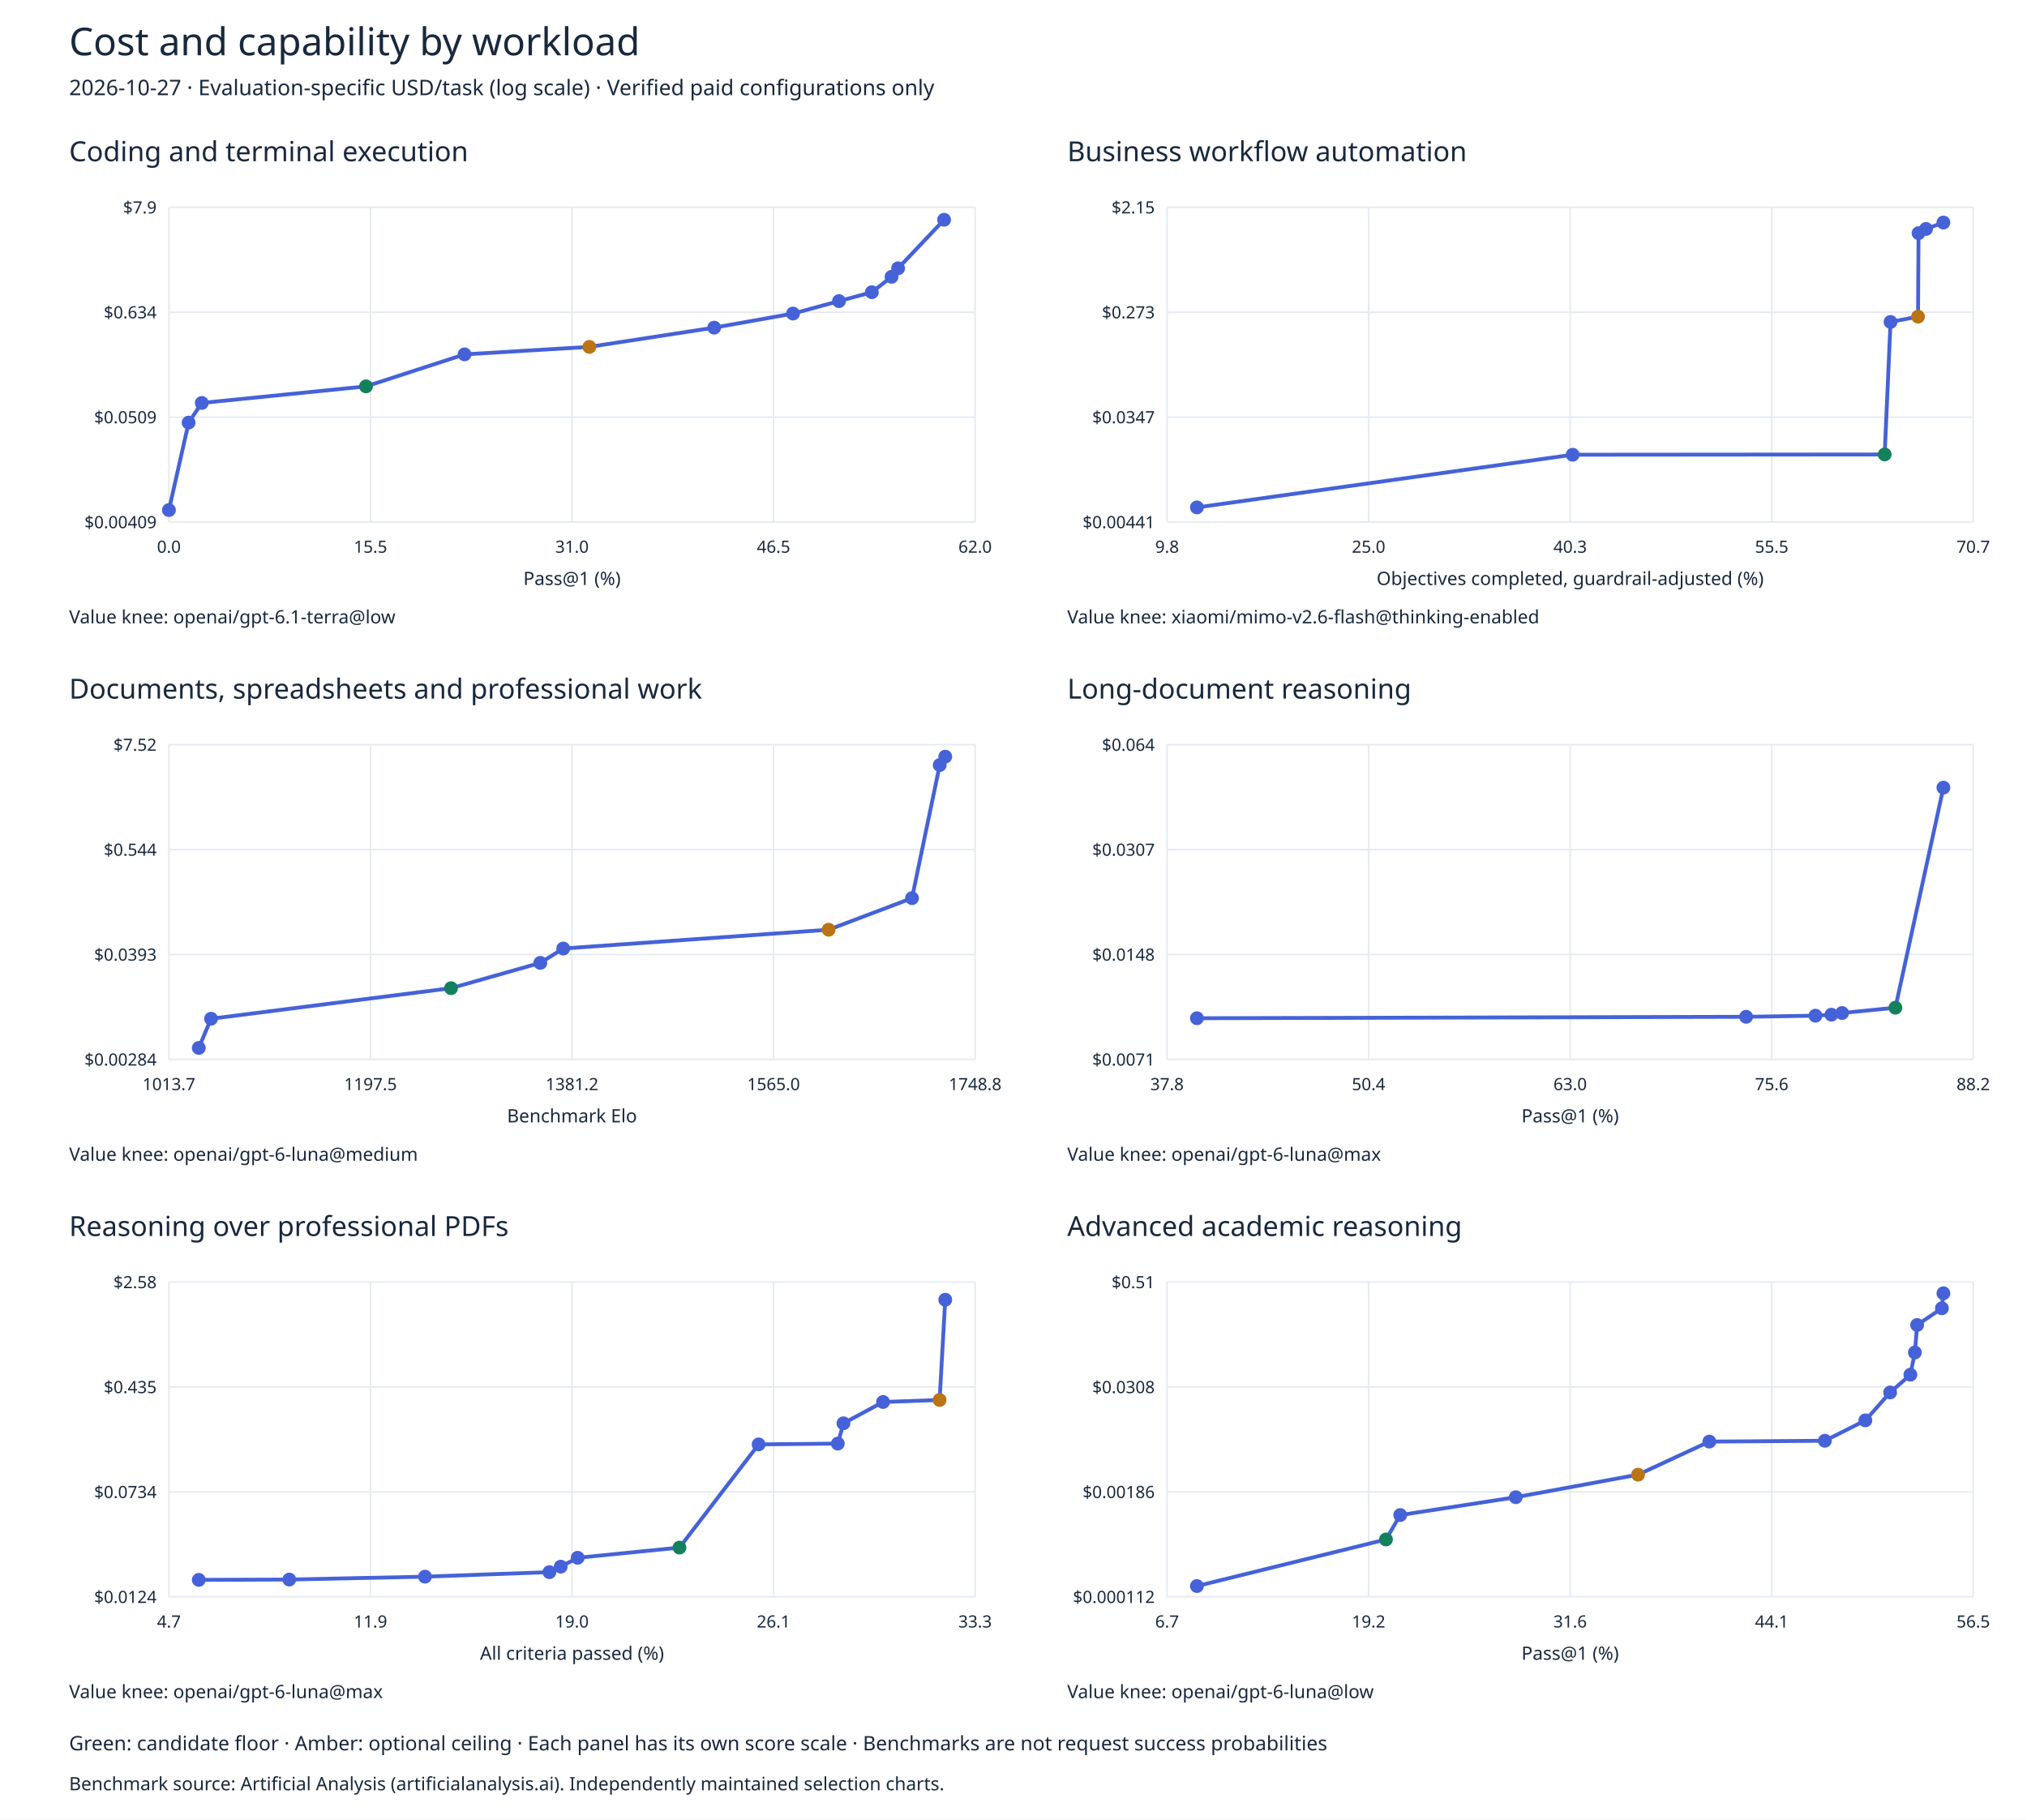
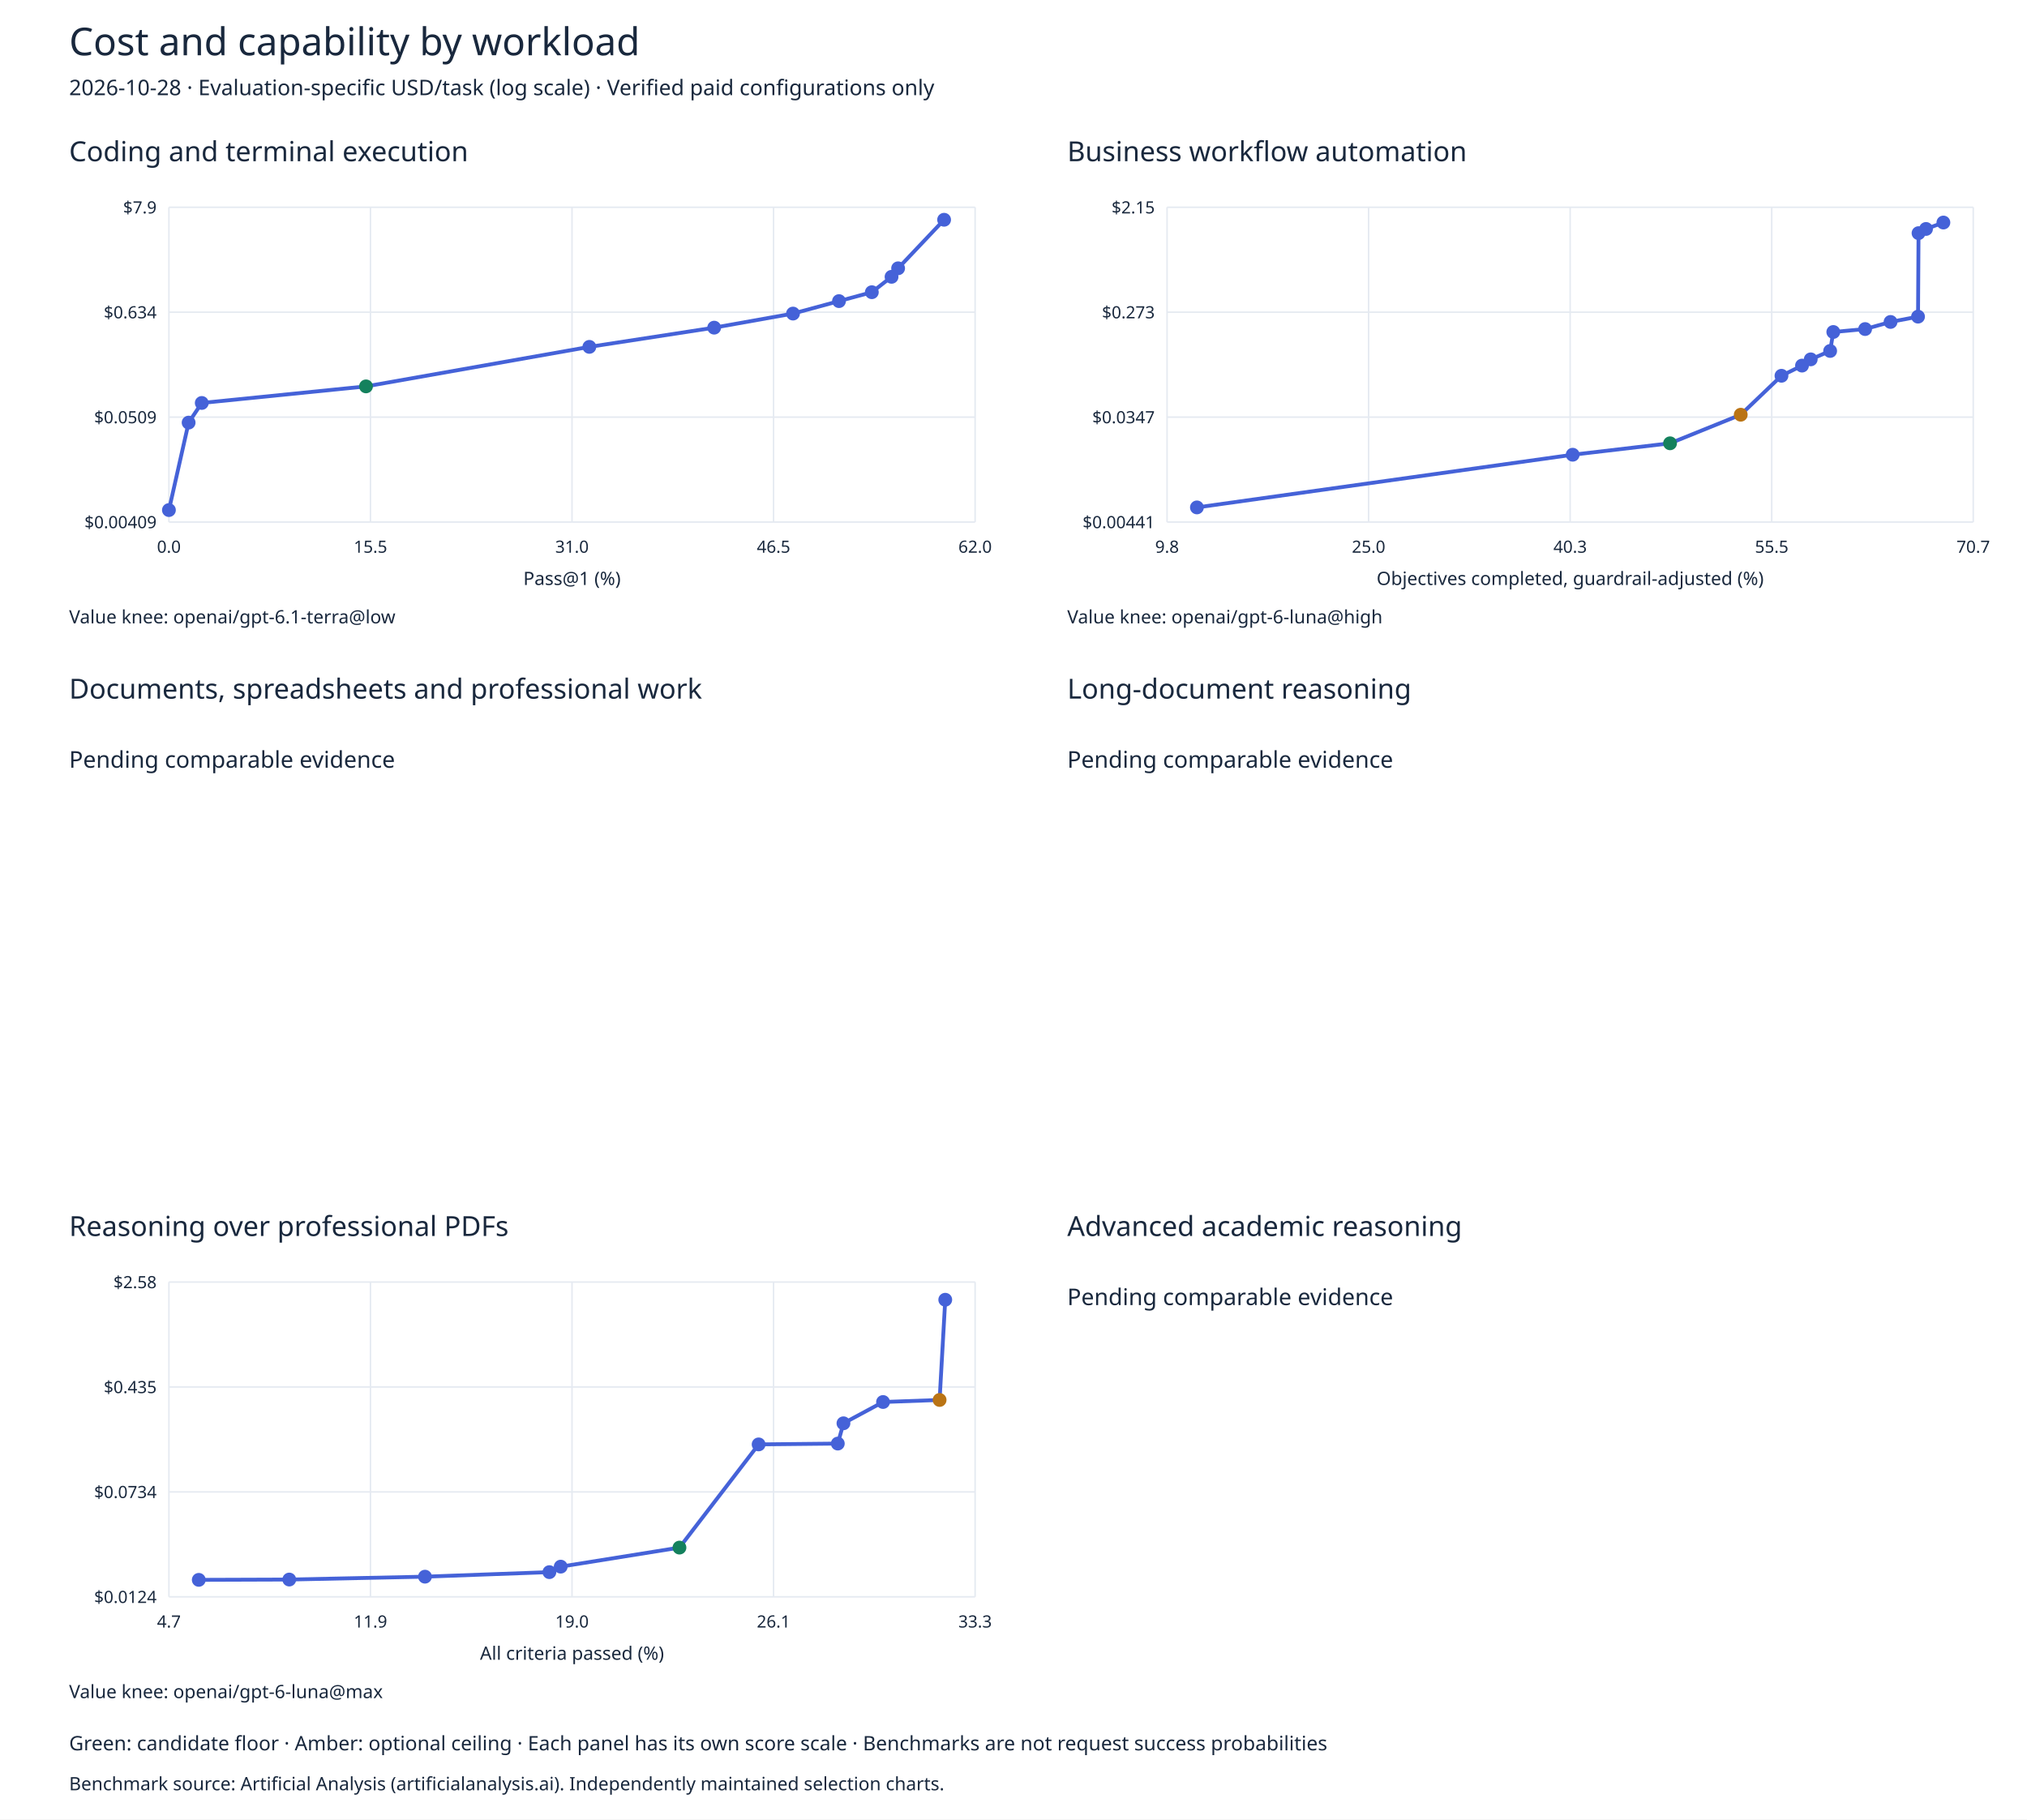
<svg xmlns="http://www.w3.org/2000/svg" width="1320" height="1185" viewBox="0 0 1320 1185">
  <rect width="100%" height="100%" fill="#ffffff" />
  <g font-family="sans-serif" fill="#19283d">
    <text x="45" y="36" font-size="25">Cost and capability by workload</text>
-     <text x="45" y="62" font-size="14">2026-10-27 · Evaluation-specific USD/task (log scale) · Verified paid configurations only</text>
+     <text x="45" y="62" font-size="14">2026-10-28 · Evaluation-specific USD/task (log scale) · Verified paid configurations only</text>
    <text x="45" y="105" font-size="18">Coding and terminal execution</text>
    <path d="M110.0,135 V340" stroke="#e5eaf1" />
    <text x="110.0" y="360" text-anchor="middle" font-size="11">0.0</text>
    <path d="M241.25,135 V340" stroke="#e5eaf1" />
    <text x="241.25" y="360" text-anchor="middle" font-size="11">15.5</text>
    <path d="M372.5,135 V340" stroke="#e5eaf1" />
    <text x="372.5" y="360" text-anchor="middle" font-size="11">31.0</text>
    <path d="M503.75,135 V340" stroke="#e5eaf1" />
    <text x="503.75" y="360" text-anchor="middle" font-size="11">46.5</text>
    <path d="M635.0,135 V340" stroke="#e5eaf1" />
    <text x="635.0" y="360" text-anchor="middle" font-size="11">62.0</text>
    <path d="M110,340.0 H635" stroke="#e5eaf1" />
    <text x="102" y="344.0" text-anchor="end" font-size="11">$0.00409</text>
    <path d="M110,271.667 H635" stroke="#e5eaf1" />
    <text x="102" y="275.667" text-anchor="end" font-size="11">$0.0509</text>
    <path d="M110,203.333 H635" stroke="#e5eaf1" />
    <text x="102" y="207.333" text-anchor="end" font-size="11">$0.634</text>
    <path d="M110,135.0 H635" stroke="#e5eaf1" />
    <text x="102" y="139.0" text-anchor="end" font-size="11">$7.9</text>
-     <polyline points="110.0,332.207 122.834,275.241 131.39,262.444 238.341,251.65 302.511,230.8 383.794,225.913 465.077,213.398 516.413,204.23 546.359,196.113 567.749,190.312 580.583,180.289 584.861,174.743 614.808,143.13" fill="none" stroke="#4562d8" stroke-width="2.5" />
+     <polyline points="110.0,332.207 122.834,275.241 131.39,262.444 238.341,251.65 383.794,225.913 465.077,213.398 516.413,204.23 546.359,196.113 567.749,190.312 580.583,180.289 584.861,174.743 614.808,143.13" fill="none" stroke="#4562d8" stroke-width="2.5" />
    <circle cx="110.0" cy="332.207" r="4.5" fill="#4562d8" />
    <circle cx="122.834" cy="275.241" r="4.5" fill="#4562d8" />
    <circle cx="131.39" cy="262.444" r="4.5" fill="#4562d8" />
    <circle cx="238.341" cy="251.65" r="4.5" fill="#14815d" />
-     <circle cx="302.511" cy="230.8" r="4.5" fill="#4562d8" />
-     <circle cx="383.794" cy="225.913" r="4.5" fill="#ba7415" />
+     <circle cx="383.794" cy="225.913" r="4.5" fill="#4562d8" />
    <circle cx="465.077" cy="213.398" r="4.5" fill="#4562d8" />
    <circle cx="516.413" cy="204.23" r="4.5" fill="#4562d8" />
    <circle cx="546.359" cy="196.113" r="4.5" fill="#4562d8" />
    <circle cx="567.749" cy="190.312" r="4.5" fill="#4562d8" />
    <circle cx="580.583" cy="180.289" r="4.5" fill="#4562d8" />
    <circle cx="584.861" cy="174.743" r="4.5" fill="#4562d8" />
    <circle cx="614.808" cy="143.13" r="4.5" fill="#4562d8" />
    <text x="372.5" y="381" text-anchor="middle" font-size="12">Pass@1 (%)</text>
    <text x="45" y="406" font-size="12">Value knee: openai/gpt-6.1-terra@low</text>
    <text x="695" y="105" font-size="18">Business workflow automation</text>
    <path d="M760.0,135 V340" stroke="#e5eaf1" />
    <text x="760.0" y="360" text-anchor="middle" font-size="11">9.8</text>
    <path d="M891.25,135 V340" stroke="#e5eaf1" />
    <text x="891.25" y="360" text-anchor="middle" font-size="11">25.0</text>
    <path d="M1022.5,135 V340" stroke="#e5eaf1" />
    <text x="1022.5" y="360" text-anchor="middle" font-size="11">40.3</text>
    <path d="M1153.75,135 V340" stroke="#e5eaf1" />
    <text x="1153.75" y="360" text-anchor="middle" font-size="11">55.5</text>
    <path d="M1285.0,135 V340" stroke="#e5eaf1" />
    <text x="1285.0" y="360" text-anchor="middle" font-size="11">70.7</text>
    <path d="M760,340.0 H1285" stroke="#e5eaf1" />
    <text x="752" y="344.0" text-anchor="end" font-size="11">$0.00441</text>
    <path d="M760,271.667 H1285" stroke="#e5eaf1" />
    <text x="752" y="275.667" text-anchor="end" font-size="11">$0.0347</text>
    <path d="M760,203.333 H1285" stroke="#e5eaf1" />
    <text x="752" y="207.333" text-anchor="end" font-size="11">$0.273</text>
    <path d="M760,135.0 H1285" stroke="#e5eaf1" />
    <text x="752" y="139.0" text-anchor="end" font-size="11">$2.15</text>
-     <polyline points="779.444,330.475 1024.144,296.161 1227.316,295.991 1231.136,209.681 1249.037,206.233 1249.368,151.843 1254.239,149.116 1265.556,144.936" fill="none" stroke="#4562d8" stroke-width="2.5" />
+     <polyline points="779.444,330.475 1024.144,296.161 1087.559,288.716 1133.581,270.107 1160.109,244.737 1173.488,238.11 1179.162,234.047 1191.805,228.579 1193.864,216.226 1214.585,214.313 1231.136,209.681 1249.037,206.233 1249.368,151.843 1254.239,149.116 1265.556,144.936" fill="none" stroke="#4562d8" stroke-width="2.5" />
    <circle cx="779.444" cy="330.475" r="4.5" fill="#4562d8" />
    <circle cx="1024.144" cy="296.161" r="4.5" fill="#4562d8" />
-     <circle cx="1227.316" cy="295.991" r="4.5" fill="#14815d" />
+     <circle cx="1087.559" cy="288.716" r="4.5" fill="#14815d" />
+     <circle cx="1133.581" cy="270.107" r="4.5" fill="#ba7415" />
+     <circle cx="1160.109" cy="244.737" r="4.5" fill="#4562d8" />
+     <circle cx="1173.488" cy="238.11" r="4.5" fill="#4562d8" />
+     <circle cx="1179.162" cy="234.047" r="4.5" fill="#4562d8" />
+     <circle cx="1191.805" cy="228.579" r="4.5" fill="#4562d8" />
+     <circle cx="1193.864" cy="216.226" r="4.5" fill="#4562d8" />
+     <circle cx="1214.585" cy="214.313" r="4.5" fill="#4562d8" />
    <circle cx="1231.136" cy="209.681" r="4.5" fill="#4562d8" />
-     <circle cx="1249.037" cy="206.233" r="4.5" fill="#ba7415" />
+     <circle cx="1249.037" cy="206.233" r="4.5" fill="#4562d8" />
    <circle cx="1249.368" cy="151.843" r="4.5" fill="#4562d8" />
    <circle cx="1254.239" cy="149.116" r="4.5" fill="#4562d8" />
    <circle cx="1265.556" cy="144.936" r="4.5" fill="#4562d8" />
    <text x="1022.5" y="381" text-anchor="middle" font-size="12">Objectives completed, guardrail-adjusted (%)</text>
-     <text x="695" y="406" font-size="12">Value knee: xiaomi/mimo-v2.6-flash@thinking-enabled</text>
+     <text x="695" y="406" font-size="12">Value knee: openai/gpt-6-luna@high</text>
    <text x="45" y="455" font-size="18">Documents, spreadsheets and professional work</text>
-     <path d="M110.0,485 V690" stroke="#e5eaf1" />
-     <text x="110.0" y="710" text-anchor="middle" font-size="11">1013.7</text>
-     <path d="M241.25,485 V690" stroke="#e5eaf1" />
-     <text x="241.25" y="710" text-anchor="middle" font-size="11">1197.5</text>
-     <path d="M372.5,485 V690" stroke="#e5eaf1" />
-     <text x="372.5" y="710" text-anchor="middle" font-size="11">1381.2</text>
-     <path d="M503.75,485 V690" stroke="#e5eaf1" />
-     <text x="503.75" y="710" text-anchor="middle" font-size="11">1565.0</text>
-     <path d="M635.0,485 V690" stroke="#e5eaf1" />
-     <text x="635.0" y="710" text-anchor="middle" font-size="11">1748.8</text>
-     <path d="M110,690.0 H635" stroke="#e5eaf1" />
-     <text x="102" y="694.0" text-anchor="end" font-size="11">$0.00284</text>
-     <path d="M110,621.667 H635" stroke="#e5eaf1" />
-     <text x="102" y="625.667" text-anchor="end" font-size="11">$0.0393</text>
-     <path d="M110,553.333 H635" stroke="#e5eaf1" />
-     <text x="102" y="557.333" text-anchor="end" font-size="11">$0.544</text>
-     <path d="M110,485.0 H635" stroke="#e5eaf1" />
-     <text x="102" y="489.0" text-anchor="end" font-size="11">$7.52</text>
-     <polyline points="129.444,682.516 137.436,663.495 293.733,643.592 351.851,627.119 366.79,617.76 539.585,605.521 593.896,584.973 611.956,498.269 615.556,492.807" fill="none" stroke="#4562d8" stroke-width="2.5" />
-     <circle cx="129.444" cy="682.516" r="4.5" fill="#4562d8" />
-     <circle cx="137.436" cy="663.495" r="4.5" fill="#4562d8" />
-     <circle cx="293.733" cy="643.592" r="4.5" fill="#14815d" />
-     <circle cx="351.851" cy="627.119" r="4.5" fill="#4562d8" />
-     <circle cx="366.79" cy="617.76" r="4.5" fill="#4562d8" />
-     <circle cx="539.585" cy="605.521" r="4.5" fill="#ba7415" />
-     <circle cx="593.896" cy="584.973" r="4.5" fill="#4562d8" />
-     <circle cx="611.956" cy="498.269" r="4.5" fill="#4562d8" />
-     <circle cx="615.556" cy="492.807" r="4.5" fill="#4562d8" />
-     <text x="372.5" y="731" text-anchor="middle" font-size="12">Benchmark Elo</text>
-     <text x="45" y="756" font-size="12">Value knee: openai/gpt-6-luna@medium</text>
+     <text x="45" y="500" font-size="15">Pending comparable evidence</text>
    <text x="695" y="455" font-size="18">Long-document reasoning</text>
-     <path d="M760.0,485 V690" stroke="#e5eaf1" />
-     <text x="760.0" y="710" text-anchor="middle" font-size="11">37.8</text>
-     <path d="M891.25,485 V690" stroke="#e5eaf1" />
-     <text x="891.25" y="710" text-anchor="middle" font-size="11">50.4</text>
-     <path d="M1022.5,485 V690" stroke="#e5eaf1" />
-     <text x="1022.5" y="710" text-anchor="middle" font-size="11">63.0</text>
-     <path d="M1153.75,485 V690" stroke="#e5eaf1" />
-     <text x="1153.75" y="710" text-anchor="middle" font-size="11">75.6</text>
-     <path d="M1285.0,485 V690" stroke="#e5eaf1" />
-     <text x="1285.0" y="710" text-anchor="middle" font-size="11">88.2</text>
-     <path d="M760,690.0 H1285" stroke="#e5eaf1" />
-     <text x="752" y="694.0" text-anchor="end" font-size="11">$0.0071</text>
-     <path d="M760,621.667 H1285" stroke="#e5eaf1" />
-     <text x="752" y="625.667" text-anchor="end" font-size="11">$0.0148</text>
-     <path d="M760,553.333 H1285" stroke="#e5eaf1" />
-     <text x="752" y="557.333" text-anchor="end" font-size="11">$0.0307</text>
-     <path d="M760,485.0 H1285" stroke="#e5eaf1" />
-     <text x="752" y="489.0" text-anchor="end" font-size="11">$0.064</text>
-     <polyline points="779.444,663.173 1137.083,662.233 1182.222,661.509 1192.639,660.849 1199.583,659.768 1234.306,656.314 1265.556,512.985" fill="none" stroke="#4562d8" stroke-width="2.5" />
-     <circle cx="779.444" cy="663.173" r="4.5" fill="#4562d8" />
-     <circle cx="1137.083" cy="662.233" r="4.5" fill="#4562d8" />
-     <circle cx="1182.222" cy="661.509" r="4.5" fill="#4562d8" />
-     <circle cx="1192.639" cy="660.849" r="4.5" fill="#4562d8" />
-     <circle cx="1199.583" cy="659.768" r="4.5" fill="#4562d8" />
-     <circle cx="1234.306" cy="656.314" r="4.5" fill="#14815d" />
-     <circle cx="1265.556" cy="512.985" r="4.5" fill="#4562d8" />
-     <text x="1022.5" y="731" text-anchor="middle" font-size="12">Pass@1 (%)</text>
-     <text x="695" y="756" font-size="12">Value knee: openai/gpt-6-luna@max</text>
+     <text x="695" y="500" font-size="15">Pending comparable evidence</text>
    <text x="45" y="805" font-size="18">Reasoning over professional PDFs</text>
    <path d="M110.0,835 V1040" stroke="#e5eaf1" />
    <text x="110.0" y="1060" text-anchor="middle" font-size="11">4.7</text>
    <path d="M241.25,835 V1040" stroke="#e5eaf1" />
    <text x="241.25" y="1060" text-anchor="middle" font-size="11">11.9</text>
    <path d="M372.5,835 V1040" stroke="#e5eaf1" />
    <text x="372.5" y="1060" text-anchor="middle" font-size="11">19.0</text>
    <path d="M503.75,835 V1040" stroke="#e5eaf1" />
    <text x="503.75" y="1060" text-anchor="middle" font-size="11">26.1</text>
    <path d="M635.0,835 V1040" stroke="#e5eaf1" />
    <text x="635.0" y="1060" text-anchor="middle" font-size="11">33.3</text>
    <path d="M110,1040.0 H635" stroke="#e5eaf1" />
    <text x="102" y="1044.0" text-anchor="end" font-size="11">$0.0124</text>
    <path d="M110,971.667 H635" stroke="#e5eaf1" />
    <text x="102" y="975.667" text-anchor="end" font-size="11">$0.0734</text>
    <path d="M110,903.333 H635" stroke="#e5eaf1" />
    <text x="102" y="907.333" text-anchor="end" font-size="11">$0.435</text>
    <path d="M110,835.0 H635" stroke="#e5eaf1" />
    <text x="102" y="839.0" text-anchor="end" font-size="11">$2.58</text>
-     <polyline points="129.444,1028.956 188.367,1028.753 276.751,1026.881 357.769,1023.929 365.135,1020.351 376.183,1014.57 442.471,1007.944 494.028,940.731 545.585,940.196 549.268,926.986 575.046,913.121 611.873,911.788 615.556,846.521" fill="none" stroke="#4562d8" stroke-width="2.5" />
+     <polyline points="129.444,1028.956 188.367,1028.753 276.751,1026.881 357.769,1023.929 365.135,1020.351 442.471,1007.944 494.028,940.731 545.585,940.196 549.268,926.986 575.046,913.121 611.873,911.788 615.556,846.521" fill="none" stroke="#4562d8" stroke-width="2.5" />
    <circle cx="129.444" cy="1028.956" r="4.5" fill="#4562d8" />
    <circle cx="188.367" cy="1028.753" r="4.5" fill="#4562d8" />
    <circle cx="276.751" cy="1026.881" r="4.5" fill="#4562d8" />
    <circle cx="357.769" cy="1023.929" r="4.5" fill="#4562d8" />
    <circle cx="365.135" cy="1020.351" r="4.5" fill="#4562d8" />
-     <circle cx="376.183" cy="1014.57" r="4.5" fill="#4562d8" />
    <circle cx="442.471" cy="1007.944" r="4.5" fill="#14815d" />
    <circle cx="494.028" cy="940.731" r="4.5" fill="#4562d8" />
    <circle cx="545.585" cy="940.196" r="4.5" fill="#4562d8" />
    <circle cx="549.268" cy="926.986" r="4.5" fill="#4562d8" />
    <circle cx="575.046" cy="913.121" r="4.5" fill="#4562d8" />
    <circle cx="611.873" cy="911.788" r="4.5" fill="#ba7415" />
    <circle cx="615.556" cy="846.521" r="4.5" fill="#4562d8" />
    <text x="372.5" y="1081" text-anchor="middle" font-size="12">All criteria passed (%)</text>
    <text x="45" y="1106" font-size="12">Value knee: openai/gpt-6-luna@max</text>
    <text x="695" y="805" font-size="18">Advanced academic reasoning</text>
-     <path d="M760.0,835 V1040" stroke="#e5eaf1" />
-     <text x="760.0" y="1060" text-anchor="middle" font-size="11">6.7</text>
-     <path d="M891.25,835 V1040" stroke="#e5eaf1" />
-     <text x="891.25" y="1060" text-anchor="middle" font-size="11">19.2</text>
-     <path d="M1022.5,835 V1040" stroke="#e5eaf1" />
-     <text x="1022.5" y="1060" text-anchor="middle" font-size="11">31.6</text>
-     <path d="M1153.75,835 V1040" stroke="#e5eaf1" />
-     <text x="1153.75" y="1060" text-anchor="middle" font-size="11">44.1</text>
-     <path d="M1285.0,835 V1040" stroke="#e5eaf1" />
-     <text x="1285.0" y="1060" text-anchor="middle" font-size="11">56.5</text>
-     <path d="M760,1040.0 H1285" stroke="#e5eaf1" />
-     <text x="752" y="1044.0" text-anchor="end" font-size="11">$0.000112</text>
-     <path d="M760,971.667 H1285" stroke="#e5eaf1" />
-     <text x="752" y="975.667" text-anchor="end" font-size="11">$0.00186</text>
-     <path d="M760,903.333 H1285" stroke="#e5eaf1" />
-     <text x="752" y="907.333" text-anchor="end" font-size="11">$0.0308</text>
-     <path d="M760,835.0 H1285" stroke="#e5eaf1" />
-     <text x="752" y="839.0" text-anchor="end" font-size="11">$0.51</text>
-     <polyline points="779.444,1032.996 902.56,1002.642 911.843,986.747 987.08,975.124 1066.714,960.443 1113.127,938.903 1188.364,938.373 1214.746,925.075 1230.868,906.891 1244.059,895.333 1246.991,880.865 1248.456,862.961 1264.578,852.064 1265.556,842.306" fill="none" stroke="#4562d8" stroke-width="2.5" />
-     <circle cx="779.444" cy="1032.996" r="4.5" fill="#4562d8" />
-     <circle cx="902.56" cy="1002.642" r="4.5" fill="#14815d" />
-     <circle cx="911.843" cy="986.747" r="4.5" fill="#4562d8" />
-     <circle cx="987.08" cy="975.124" r="4.5" fill="#4562d8" />
-     <circle cx="1066.714" cy="960.443" r="4.5" fill="#ba7415" />
-     <circle cx="1113.127" cy="938.903" r="4.5" fill="#4562d8" />
-     <circle cx="1188.364" cy="938.373" r="4.5" fill="#4562d8" />
-     <circle cx="1214.746" cy="925.075" r="4.5" fill="#4562d8" />
-     <circle cx="1230.868" cy="906.891" r="4.5" fill="#4562d8" />
-     <circle cx="1244.059" cy="895.333" r="4.5" fill="#4562d8" />
-     <circle cx="1246.991" cy="880.865" r="4.5" fill="#4562d8" />
-     <circle cx="1248.456" cy="862.961" r="4.5" fill="#4562d8" />
-     <circle cx="1264.578" cy="852.064" r="4.5" fill="#4562d8" />
-     <circle cx="1265.556" cy="842.306" r="4.5" fill="#4562d8" />
-     <text x="1022.5" y="1081" text-anchor="middle" font-size="12">Pass@1 (%)</text>
-     <text x="695" y="1106" font-size="12">Value knee: openai/gpt-6-luna@low</text>
+     <text x="695" y="850" font-size="15">Pending comparable evidence</text>
    <text x="45" y="1140" font-size="13">Green: candidate floor · Amber: optional ceiling · Each panel has its own score scale · Benchmarks are not request success probabilities</text>
    <text x="45" y="1166" font-size="12">Benchmark source: Artificial Analysis (artificialanalysis.ai). Independently maintained selection charts.</text>
  </g>
</svg>
